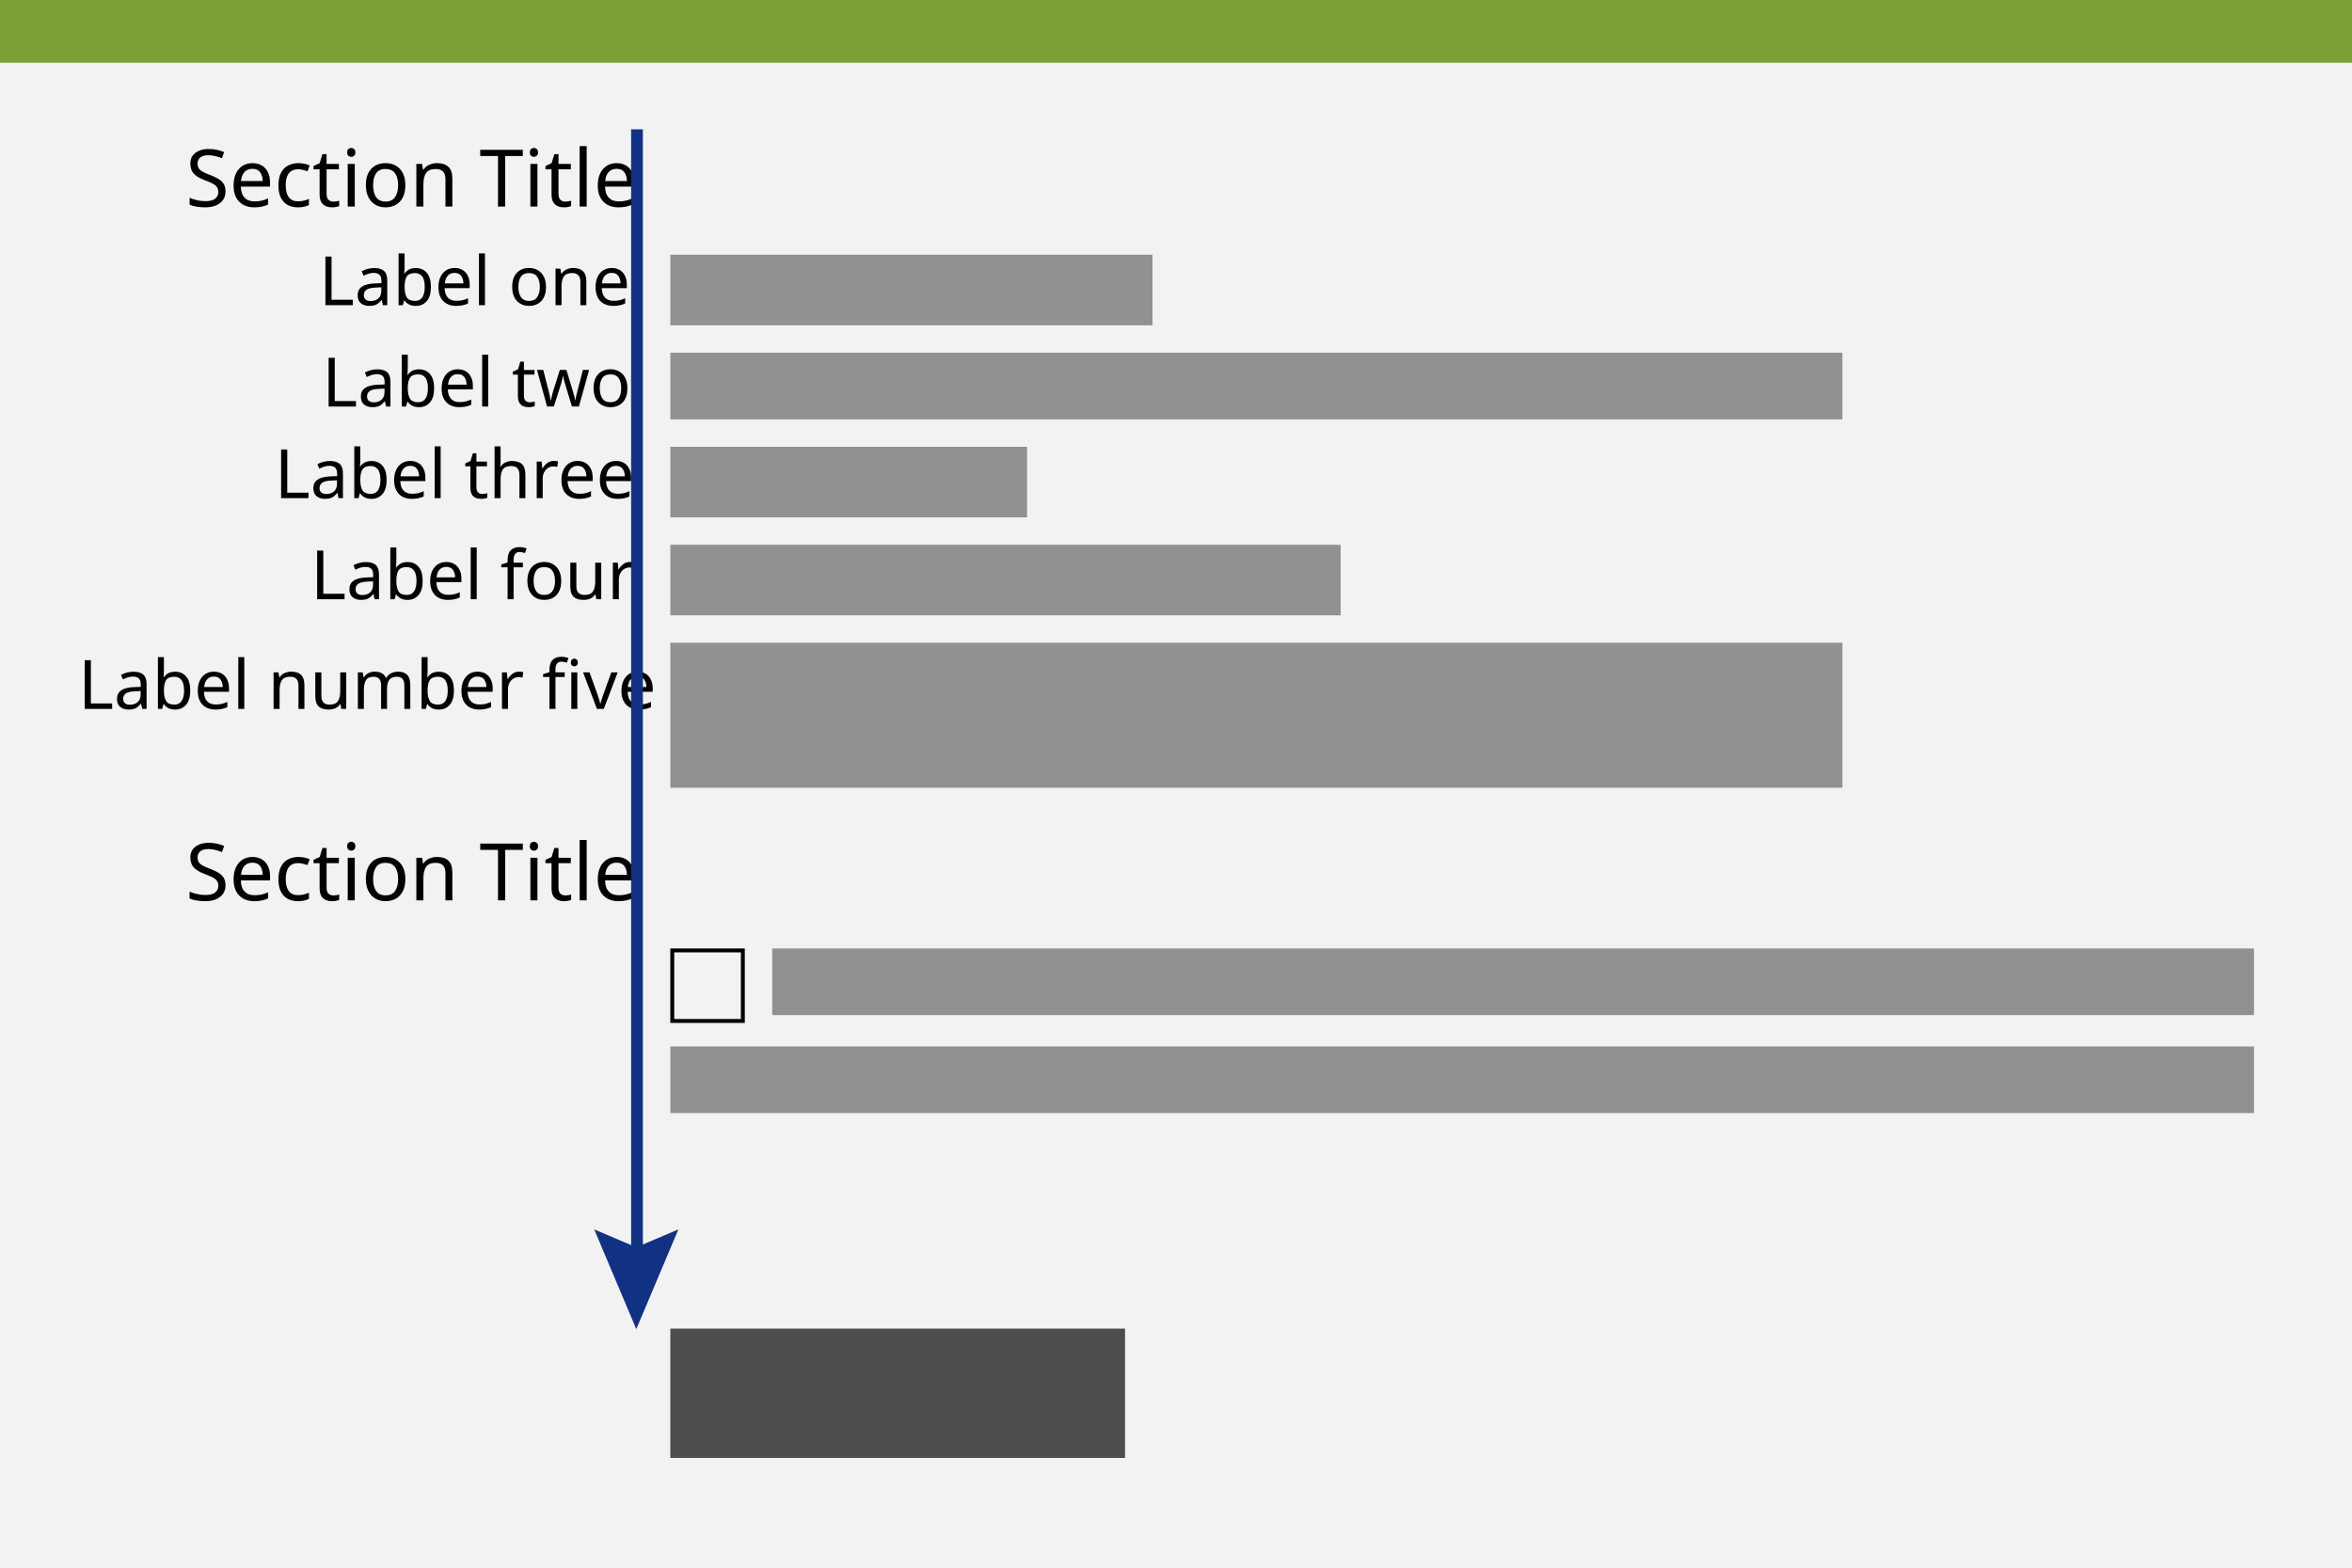
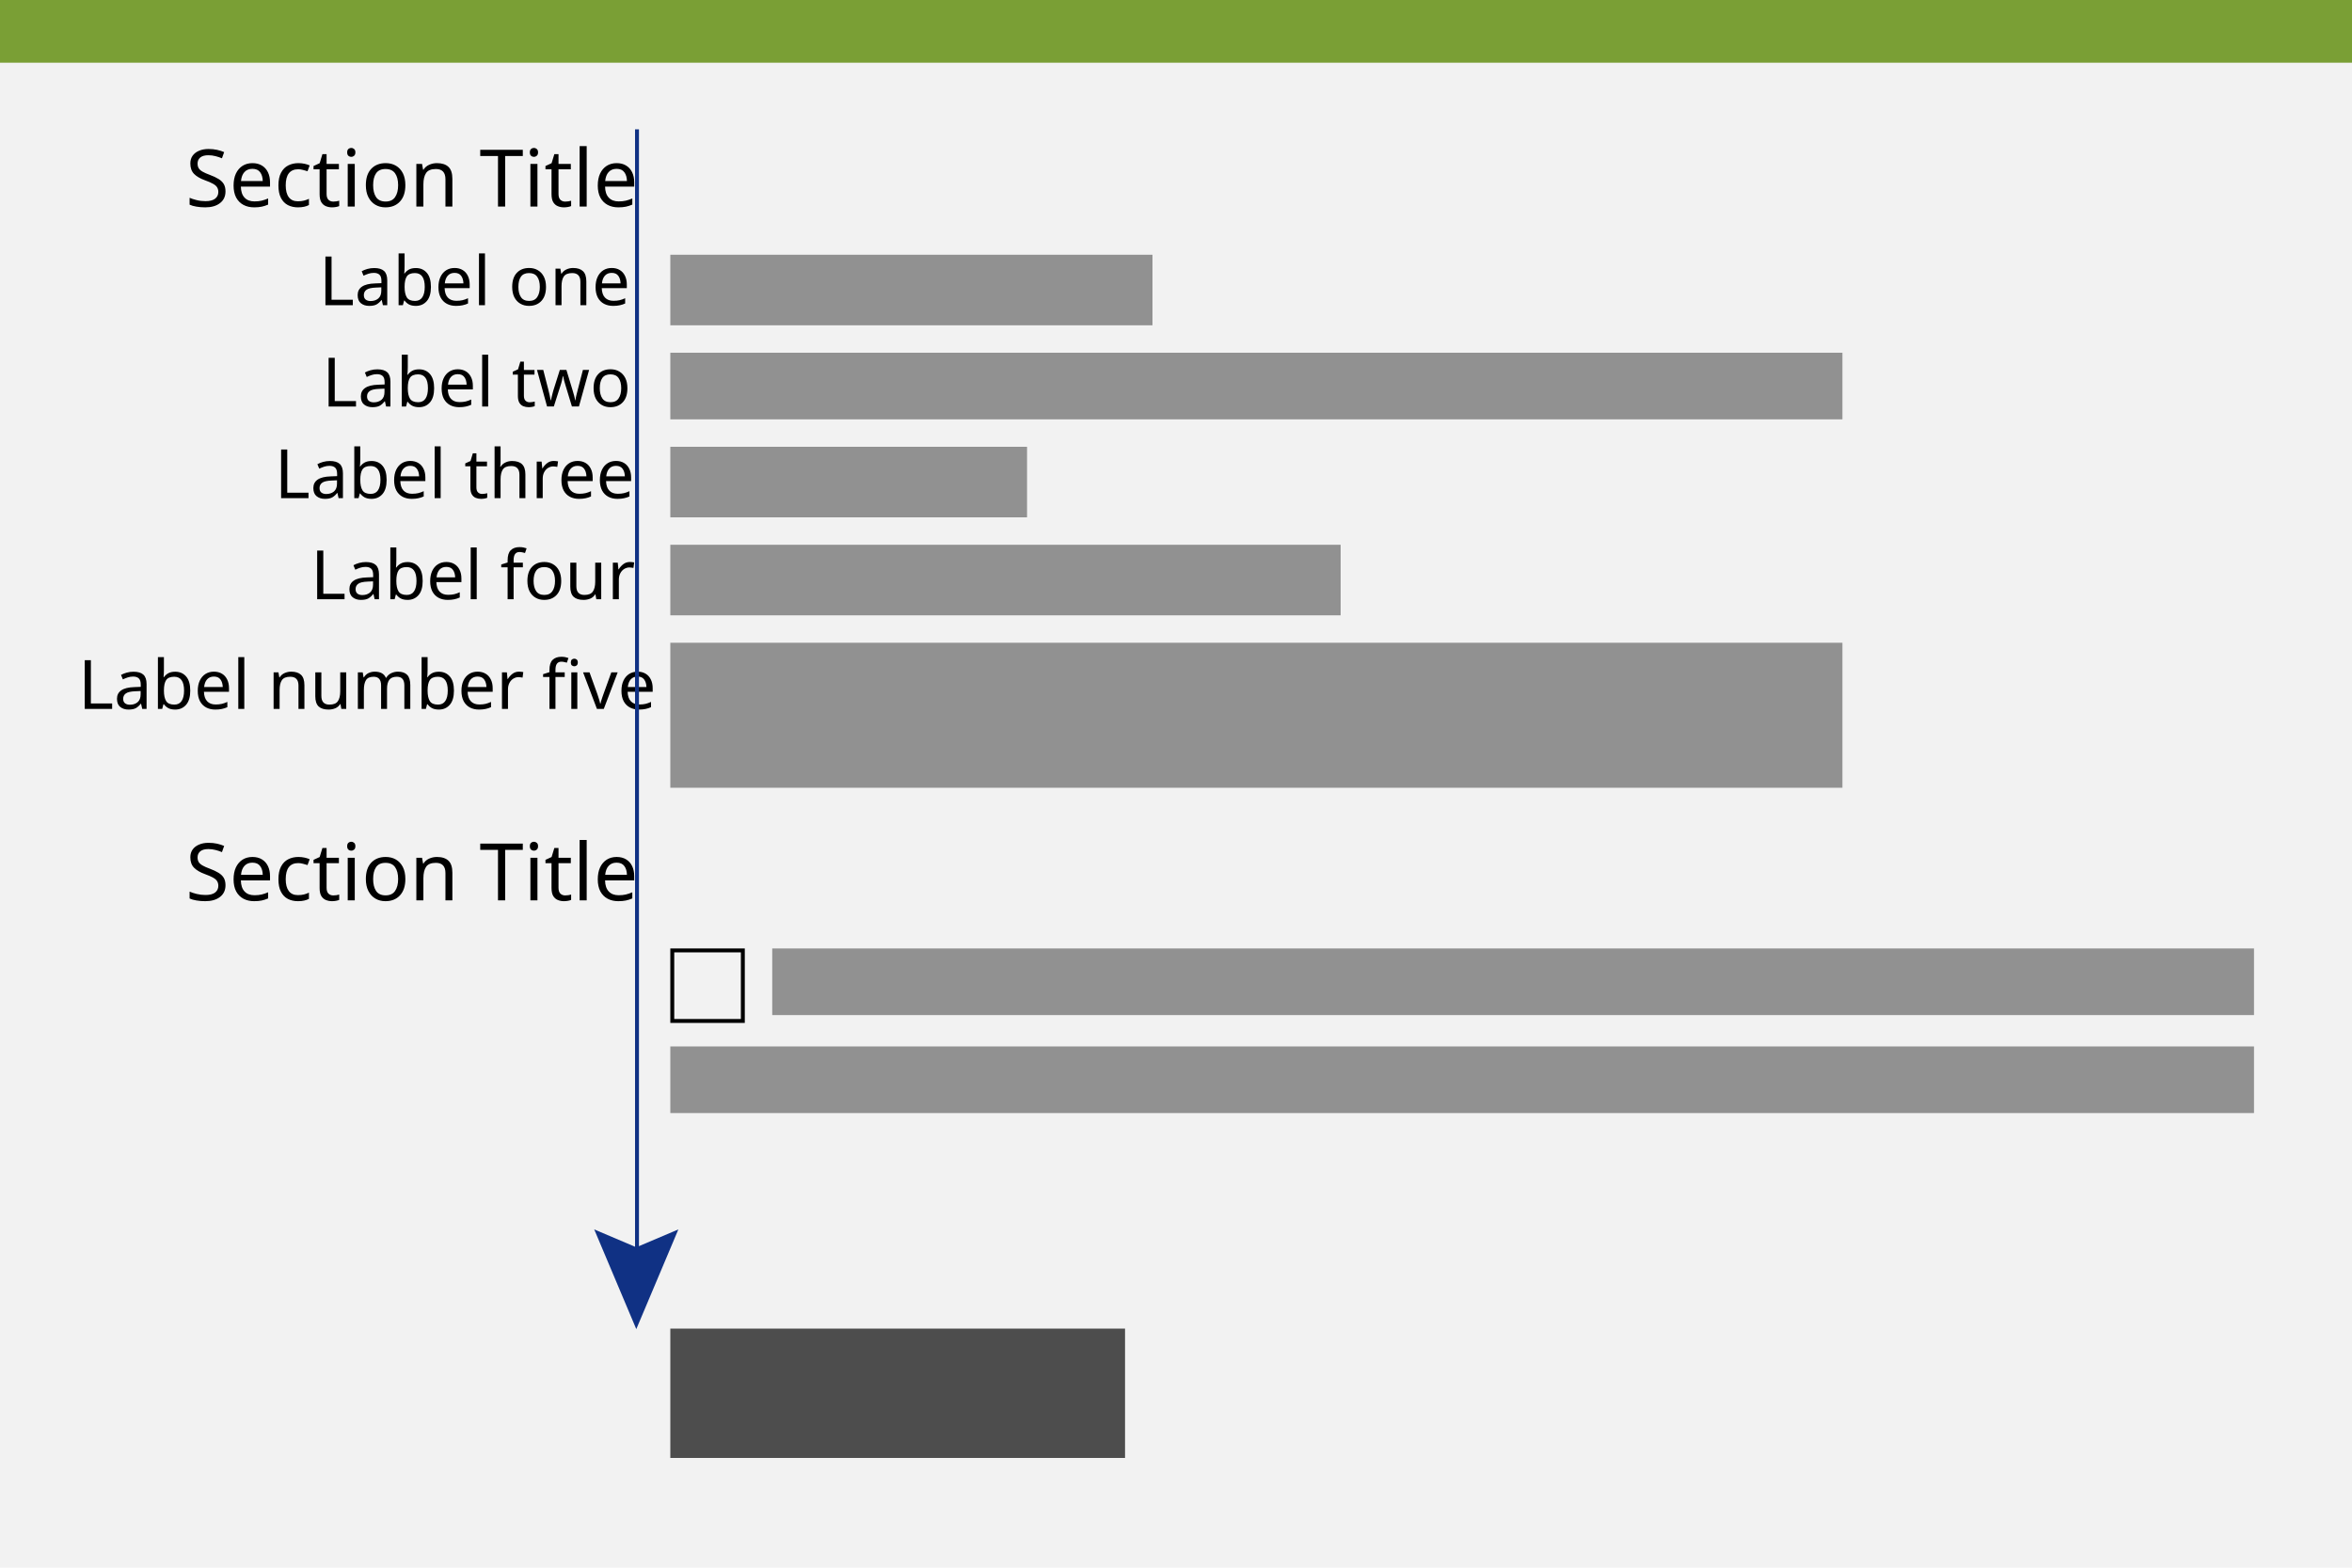
<svg xmlns="http://www.w3.org/2000/svg" version="1.1" id="Ebene_1" x="0px" y="0px" width="600px" height="400px" viewBox="0 0 600 400" enable-background="new 0 0 600 400" xml:space="preserve">
  <rect y="10" fill="#F2F2F2" width="600" height="390" />
  <text transform="matrix(1 0 0 1 47.3369 52.7024)" font-family="'FranklinGothic-Medium'" font-size="20.29">Section Title</text>
  <text transform="matrix(1 0 0 1 47.3369 229.7346)" font-family="'FranklinGothic-Medium'" font-size="20.29">Section Title</text>
  <text transform="matrix(1 0 0 1 81.3296 77.8762)" font-family="'FranklinGothic-Medium'" font-size="17.391">Label one</text>
  <rect x="171" y="65" fill="#919191" width="123" height="18" />
  <text transform="matrix(1 0 0 1 82.145 103.7209)" font-family="'FranklinGothic-Medium'" font-size="17.391">Label two</text>
  <rect x="171" y="90" fill="#919191" width="299" height="17" />
  <text transform="matrix(1 0 0 1 70.0269 127.1106)" font-family="'FranklinGothic-Medium'" font-size="17.391">Label three</text>
  <rect x="171" y="114" fill="#919191" width="91" height="18" />
  <text transform="matrix(1 0 0 1 79.2236 152.8948)" font-family="'FranklinGothic-Medium'" font-size="17.391">Label four</text>
  <rect x="171" y="139" fill="#919191" width="171" height="18" />
  <rect x="197" y="242" fill="#919191" width="378" height="17" />
  <rect x="171" y="267" fill="#919191" width="404" height="17" />
  <text transform="matrix(1 0 0 1 19.9336 180.8772)" font-family="'FranklinGothic-Medium'" font-size="17.391">Label number five</text>
  <rect x="171" y="164" fill="#919191" width="299" height="37" />
  <rect x="171" y="339" fill="#4D4D4D" width="116" height="33" />
  <rect x="171.5" y="242.5" fill="#F2F2F2" stroke="#000000" stroke-miterlimit="10" width="18" height="18" />
  <g>
    <line fill="none" x1="162" y1="33" x2="162" y2="339" />
    <g>
-       <line fill="none" stroke="#103184" stroke-width="3" stroke-miterlimit="10" x1="162.5" y1="33" x2="162.5" y2="322" />
+       <line fill="none" stroke="#103184" stroke-miterlimit="10" x1="162.5" y1="33" x2="162.5" y2="322" />
      <g>
-         <polygon fill="#103184" points="151.585,313.687 162.319,318.245 173.053,313.687 162.319,339.131    " />
+         <polygon fill="#103184" points="151.585,313.687 162.319,318.244 173.053,313.687 162.319,339.131    " />
      </g>
    </g>
  </g>
  <rect y="0" fill="#7A9F35" width="600" height="16" />
</svg>
